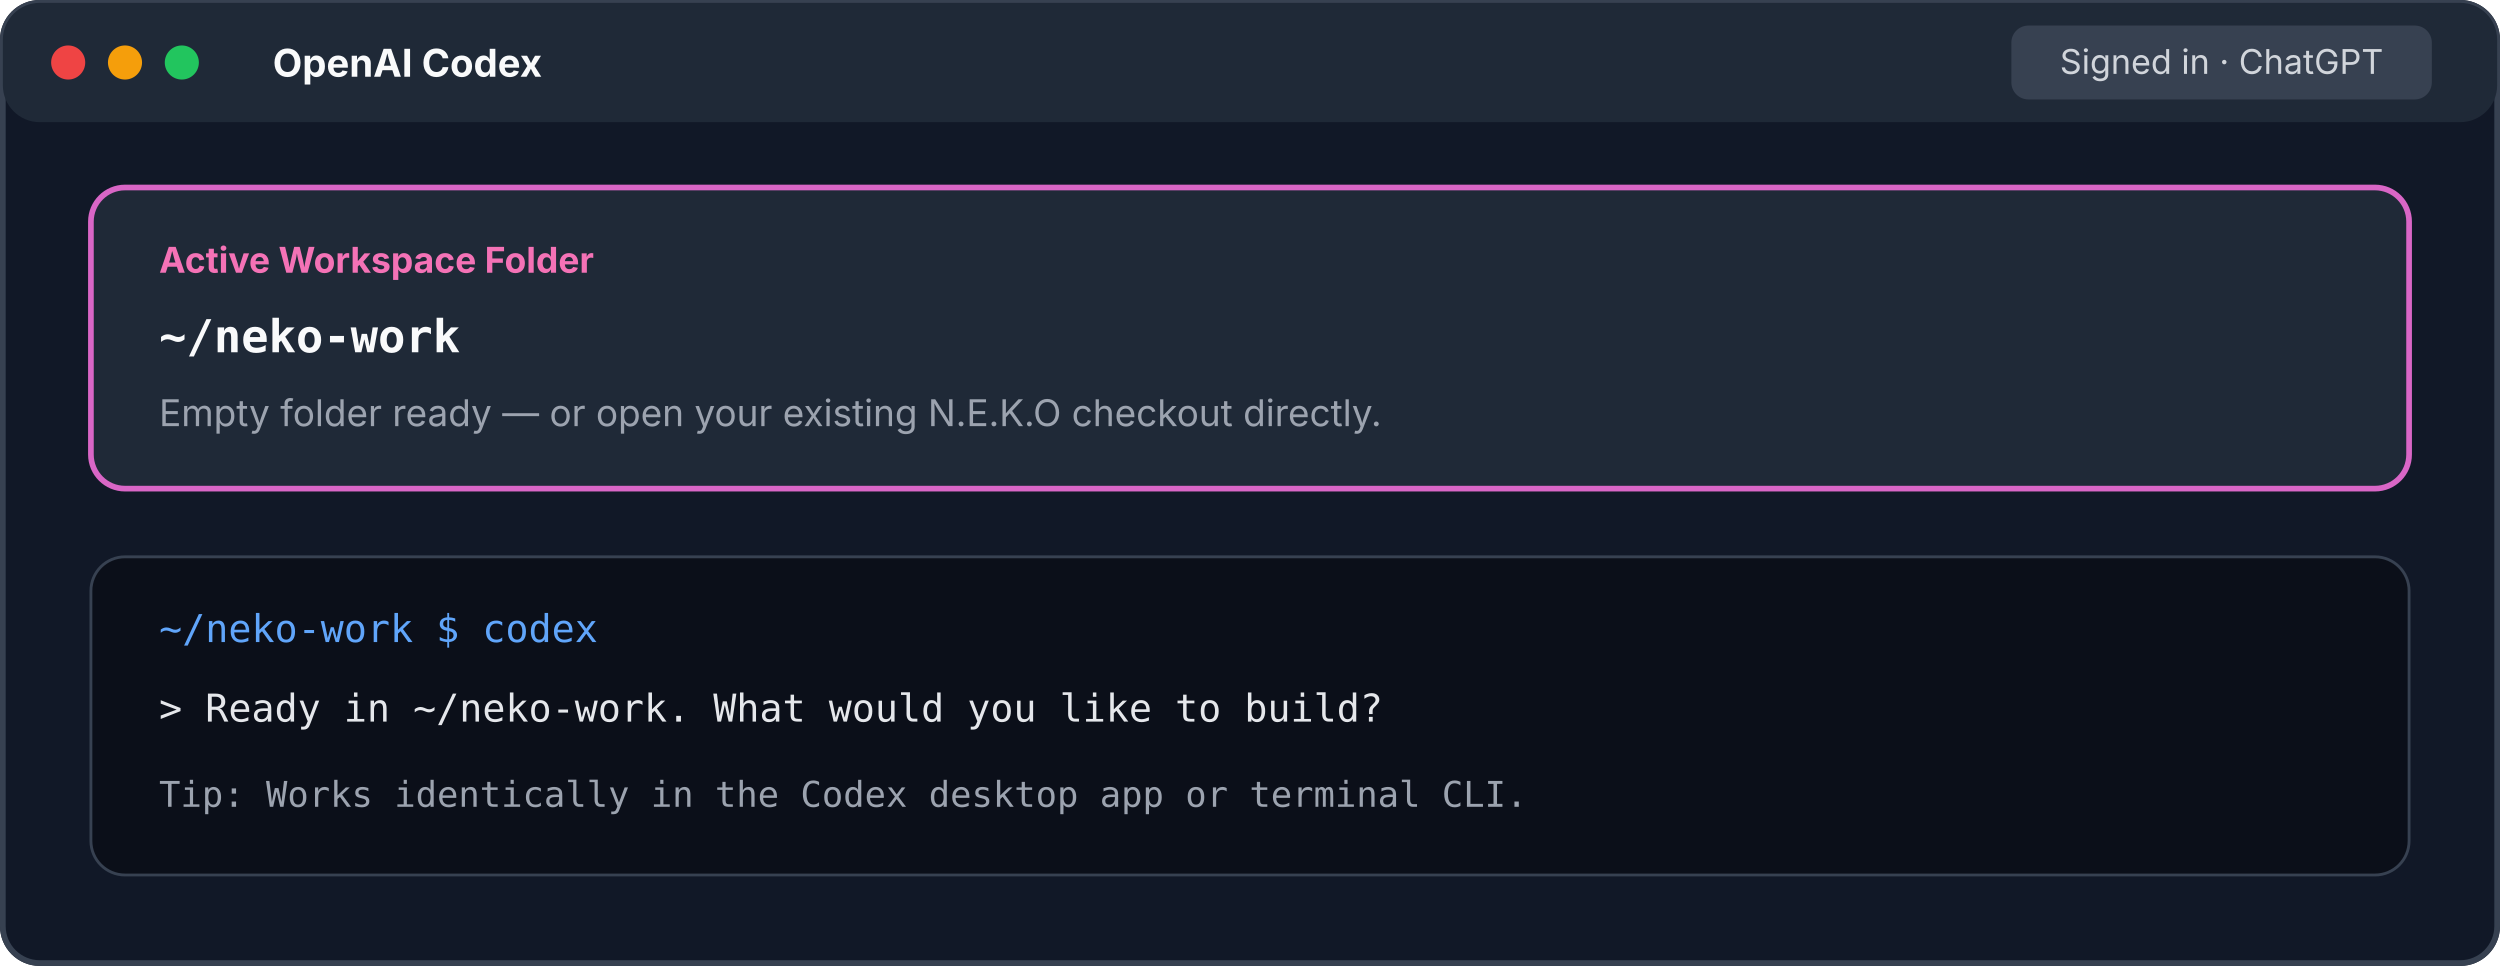
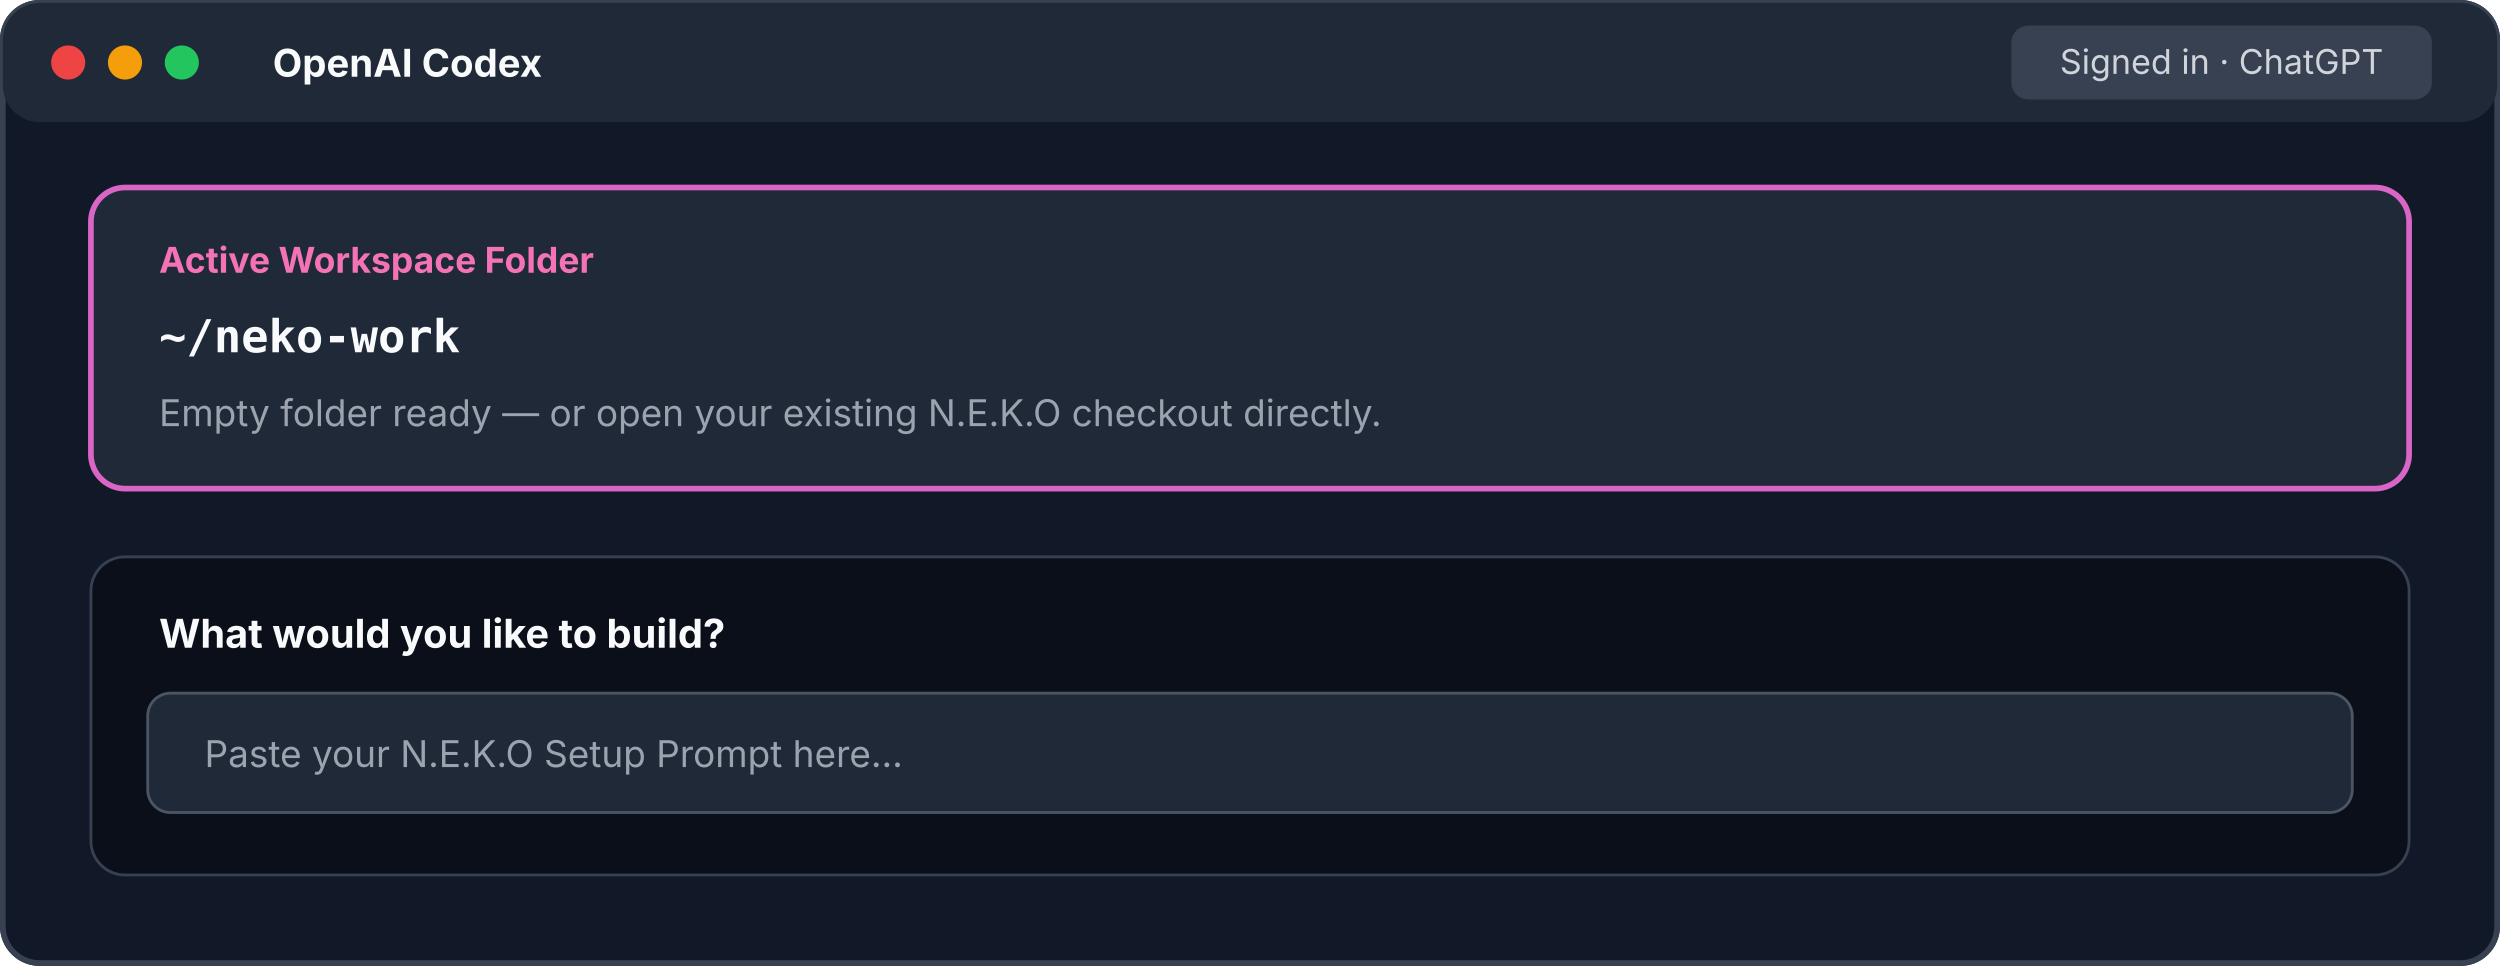
<svg xmlns="http://www.w3.org/2000/svg" viewBox="0 0 880 340" fill="none">
  <rect width="880" height="340" rx="14" fill="#111827" />
  <rect x="1" y="1" width="878" height="338" rx="13" stroke="#374151" stroke-width="2" />
  <rect x="1" y="1" width="878" height="42" rx="13" fill="#1F2937" />
  <circle cx="24" cy="22" r="6" fill="#EF4444" />
  <circle cx="44" cy="22" r="6" fill="#F59E0B" />
  <circle cx="64" cy="22" r="6" fill="#22C55E" />
  <text x="96" y="27" fill="#F9FAFB" font-family="system-ui, -apple-system, sans-serif" font-size="13.5" font-weight="700">OpenAI Codex</text>
  <rect x="708" y="9" width="148" height="26" rx="6" fill="#374151" />
  <text x="782" y="26" text-anchor="middle" fill="#D1D5DB" font-family="system-ui, -apple-system, sans-serif" font-size="12">Signed in · ChatGPT</text>
  <rect x="32" y="66" width="816" height="106" rx="12" fill="#1F2937" stroke="#D966C6" stroke-width="2" />
  <text x="56" y="96" fill="#F472B6" font-family="system-ui, -apple-system, sans-serif" font-size="12.5" font-weight="700">Active Workspace Folder</text>
  <text x="56" y="124" fill="#F9FAFB" font-family="ui-monospace, SFMono-Regular, Menlo, monospace" font-size="16" font-weight="700">~/neko-work</text>
  <text x="56" y="150" fill="#9CA3AF" font-family="system-ui, -apple-system, sans-serif" font-size="13">Empty folder ready — or open your existing N.E.K.O checkout directly.</text>
  <rect x="32" y="196" width="816" height="112" rx="12" fill="#0B0F19" stroke="#374151" />
-   <text x="56" y="226" fill="#60A5FA" font-family="ui-monospace, SFMono-Regular, Menlo, monospace" font-size="13.5">~/neko-work $ codex</text>
-   <text x="56" y="254" fill="#E5E7EB" font-family="ui-monospace, SFMono-Regular, Menlo, monospace" font-size="13.5">&gt; Ready in ~/neko-work. What would you like to build?</text>
-   <text x="56" y="284" fill="#9CA3AF" font-family="ui-monospace, SFMono-Regular, Menlo, monospace" font-size="12.5">Tip: Works identically in the Codex desktop app or terminal CLI.</text>
+   <text x="56" y="228" fill="#F9FAFB" font-family="system-ui, -apple-system, sans-serif" font-size="14" font-weight="700">What would you like to build?</text>
+   <rect x="52" y="244" width="776" height="42" rx="8" fill="#1F2937" stroke="#4B5563" />
+   <text x="72" y="270" fill="#9CA3AF" font-family="system-ui, -apple-system, sans-serif" font-size="13">Paste your N.E.K.O Setup Prompt here...</text>
</svg>
